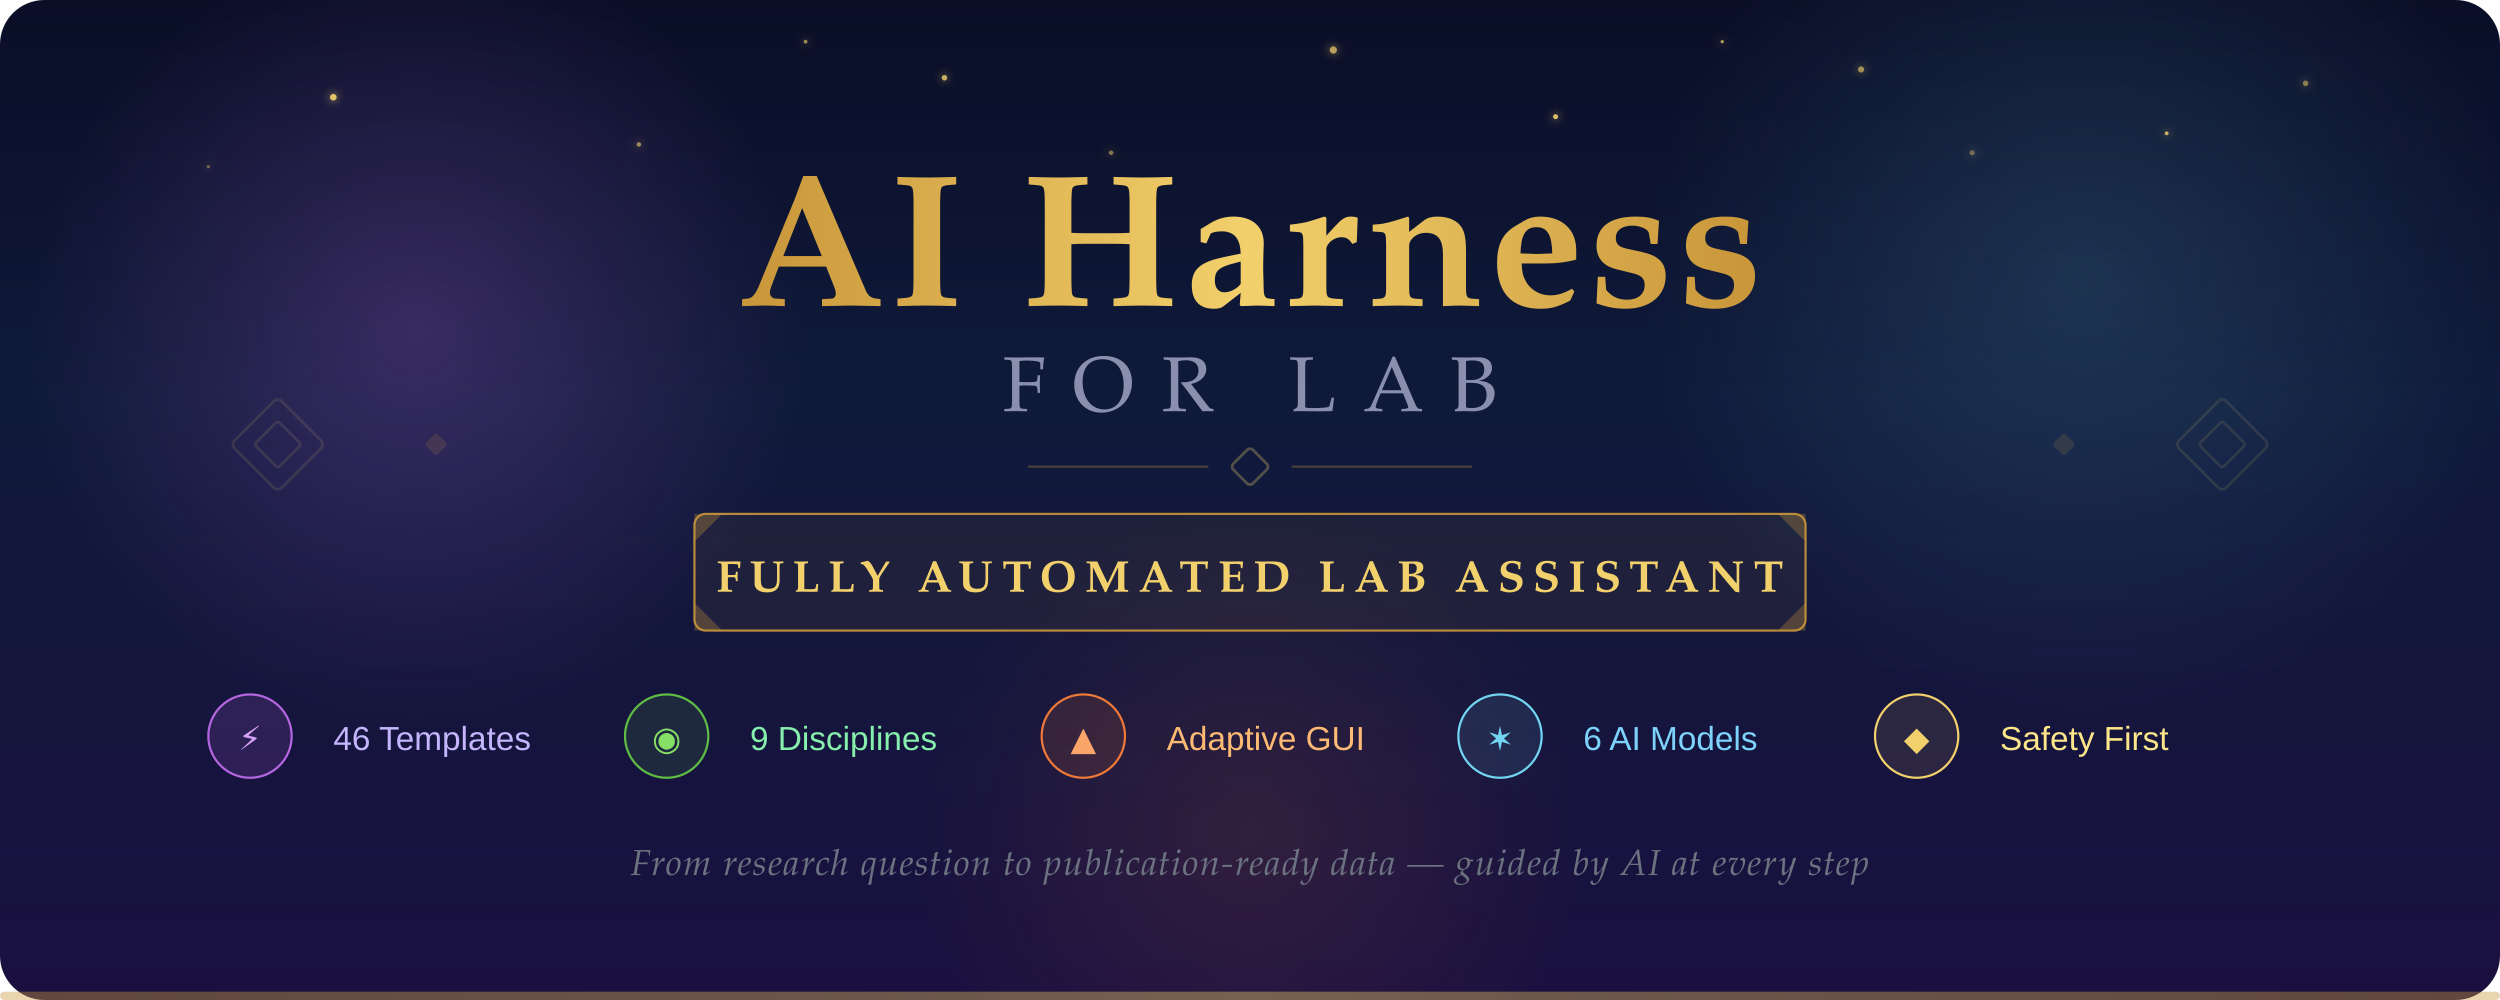
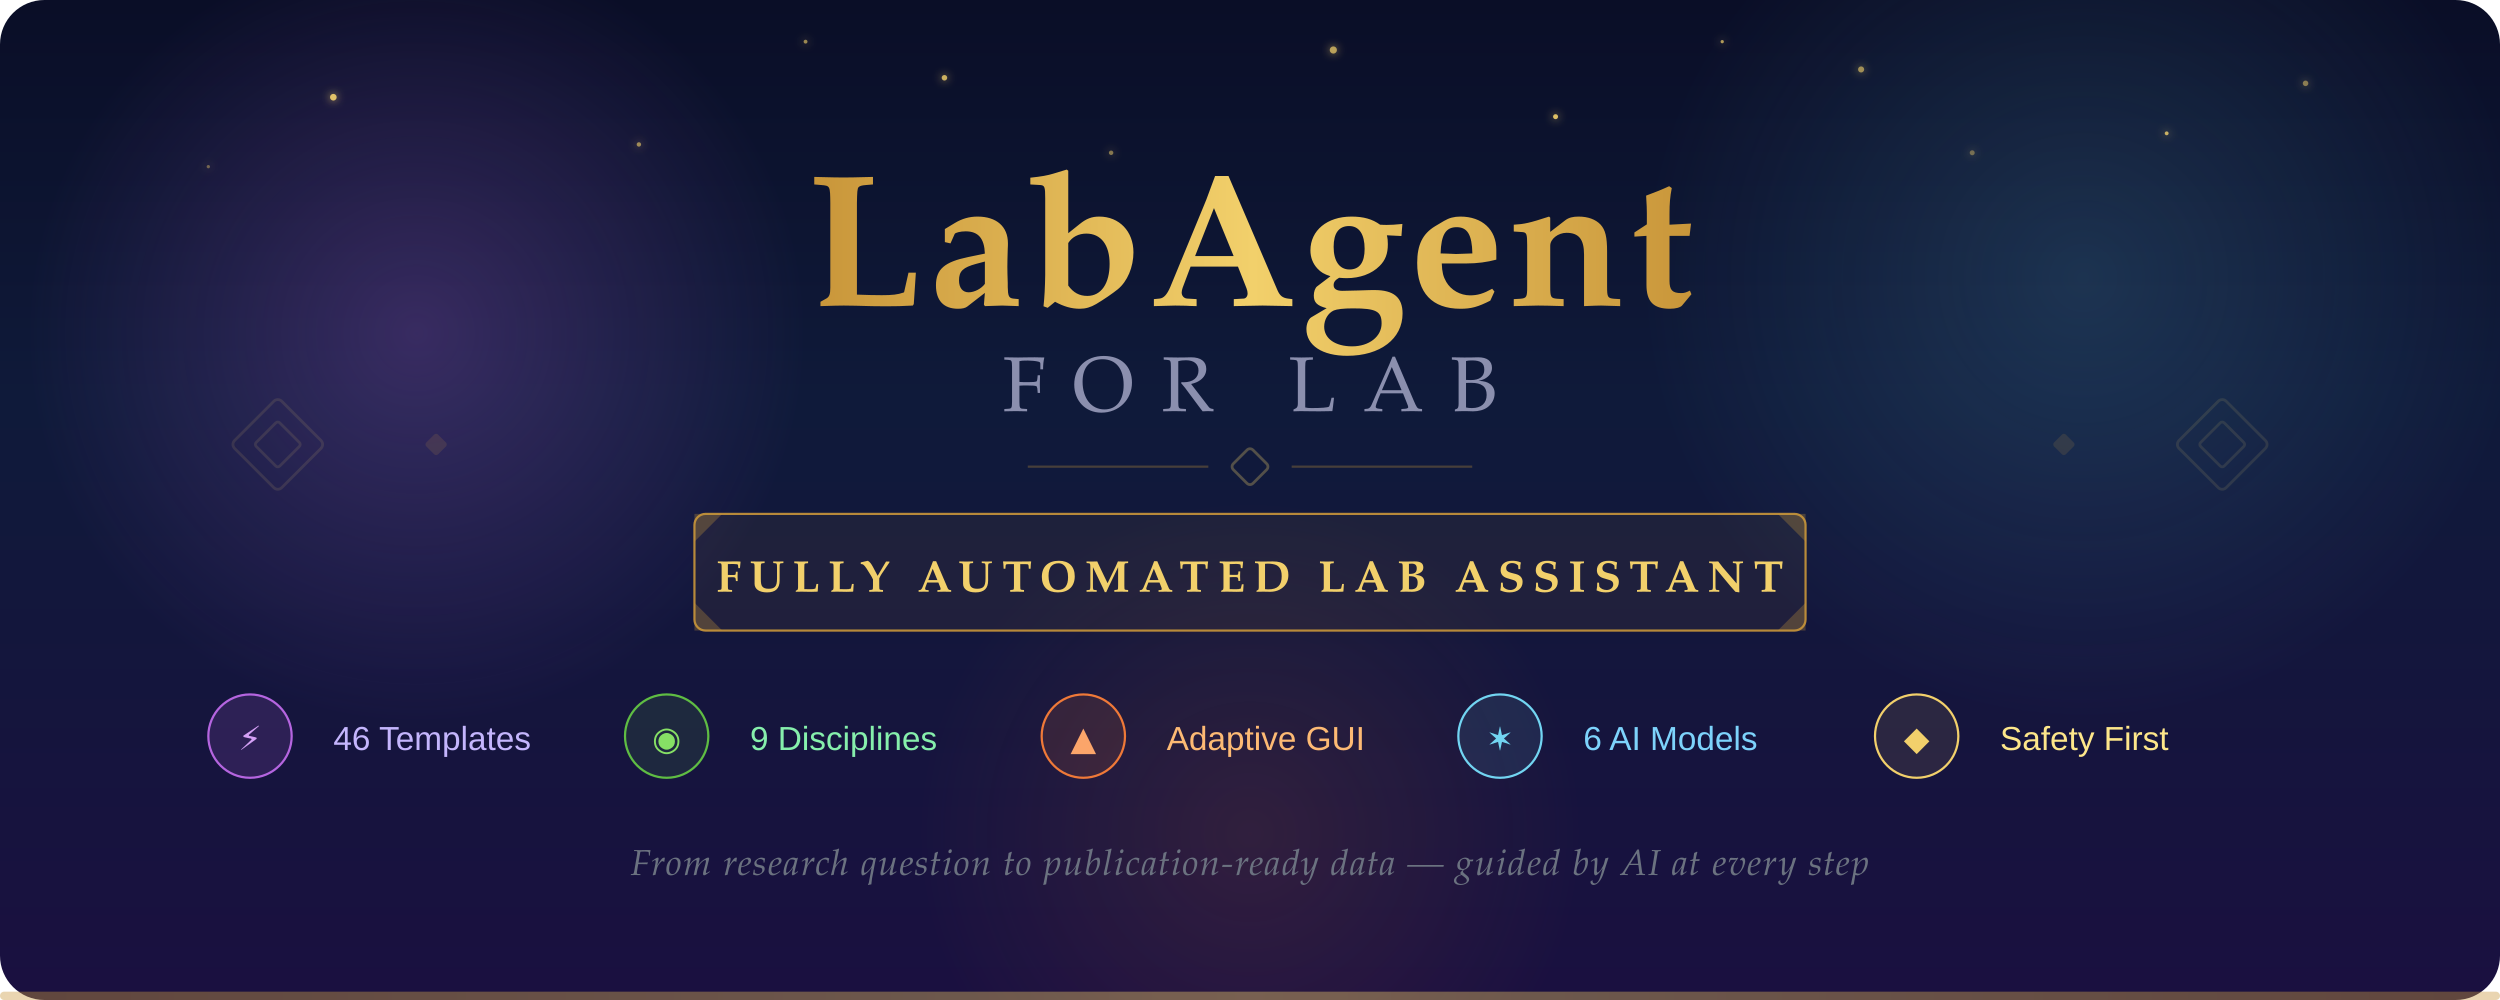
<svg xmlns="http://www.w3.org/2000/svg" viewBox="0 0 900 360">
  <defs>
    <linearGradient id="sky" x1="0%" y1="0%" x2="0%" y2="100%">
      <stop offset="0%" style="stop-color:#0a0e27" />
      <stop offset="40%" style="stop-color:#0f1a3a" />
      <stop offset="100%" style="stop-color:#1a1040" />
    </linearGradient>
    <linearGradient id="gold" x1="0%" y1="0%" x2="100%" y2="0%">
      <stop offset="0%" style="stop-color:#C9963A" />
      <stop offset="50%" style="stop-color:#F2D06B" />
      <stop offset="100%" style="stop-color:#C9963A" />
    </linearGradient>
    <radialGradient id="electro" cx="50%" cy="50%">
      <stop offset="0%" style="stop-color:#B565E0;stop-opacity:0.25" />
      <stop offset="100%" style="stop-color:#B565E0;stop-opacity:0" />
    </radialGradient>
    <radialGradient id="cryo" cx="50%" cy="50%">
      <stop offset="0%" style="stop-color:#72D5F2;stop-opacity:0.15" />
      <stop offset="100%" style="stop-color:#72D5F2;stop-opacity:0" />
    </radialGradient>
    <radialGradient id="pyro" cx="50%" cy="50%">
      <stop offset="0%" style="stop-color:#EF7938;stop-opacity:0.12" />
      <stop offset="100%" style="stop-color:#EF7938;stop-opacity:0" />
    </radialGradient>
    <filter id="starGlow">
      <feGaussianBlur stdDeviation="1.5" result="blur" />
      <feMerge>
        <feMergeNode in="blur" />
        <feMergeNode in="SourceGraphic" />
      </feMerge>
    </filter>
  </defs>
  <rect width="900" height="360" rx="16" fill="url(#sky)" />
  <circle cx="150" cy="120" r="140" fill="url(#electro)" />
  <circle cx="750" cy="100" r="160" fill="url(#cryo)" />
  <circle cx="450" cy="300" r="120" fill="url(#pyro)" />
  <g fill="#F2D06B" filter="url(#starGlow)">
    <circle cx="120" cy="35" r="1.2" opacity="0.9" />
    <circle cx="230" cy="52" r="0.8" opacity="0.6" />
    <circle cx="340" cy="28" r="1" opacity="0.8" />
    <circle cx="480" cy="18" r="1.3" opacity="0.7" />
    <circle cx="560" cy="42" r="0.9" opacity="0.9" />
    <circle cx="670" cy="25" r="1.1" opacity="0.6" />
    <circle cx="780" cy="48" r="0.7" opacity="0.8" />
    <circle cx="830" cy="30" r="1" opacity="0.5" />
    <circle cx="75" cy="60" r="0.6" opacity="0.4" />
    <circle cx="400" cy="55" r="0.8" opacity="0.5" />
    <circle cx="620" cy="15" r="0.6" opacity="0.7" />
    <circle cx="290" cy="15" r="0.7" opacity="0.6" />
    <circle cx="710" cy="55" r="0.9" opacity="0.4" />
  </g>
  <g transform="translate(100, 160) rotate(45)" opacity="0.12" stroke="#F2D06B" stroke-width="1" fill="none">
    <rect x="-12" y="-12" width="24" height="24" rx="2" />
    <rect x="-6" y="-6" width="12" height="12" rx="1" />
  </g>
  <g transform="translate(800, 160) rotate(45)" opacity="0.12" stroke="#F2D06B" stroke-width="1" fill="none">
    <rect x="-12" y="-12" width="24" height="24" rx="2" />
    <rect x="-6" y="-6" width="12" height="12" rx="1" />
  </g>
  <g opacity="0.15">
    <line x1="160" y1="160" x2="320" y2="160" stroke="url(#gold)" stroke-width="0.8" />
    <line x1="580" y1="160" x2="740" y2="160" stroke="url(#gold)" stroke-width="0.8" />
    <rect x="154" y="157" width="6" height="6" rx="1" fill="#C9963A" transform="rotate(45 157 160)" />
    <rect x="740" y="157" width="6" height="6" rx="1" fill="#C9963A" transform="rotate(45 743 160)" />
  </g>
  <text x="450" y="110" text-anchor="middle" font-family="'Palatino Linotype', 'Book Antiqua', Palatino, Georgia, serif" font-size="68" font-weight="700" fill="url(#gold)" letter-spacing="2">
-     AI Harness
+     LabAgent
  </text>
  <text x="450" y="148" text-anchor="middle" font-family="'Palatino Linotype', 'Book Antiqua', Palatino, Georgia, serif" font-size="28" font-weight="400" fill="#8B8FAE" letter-spacing="10">
    FOR LAB
  </text>
  <g transform="translate(450, 168)" opacity="0.3">
    <line x1="-80" y1="0" x2="-15" y2="0" stroke="#C9963A" stroke-width="0.8" />
    <line x1="15" y1="0" x2="80" y2="0" stroke="#C9963A" stroke-width="0.8" />
    <rect x="-5" y="-5" width="10" height="10" rx="1.5" fill="none" stroke="#F2D06B" stroke-width="1" transform="rotate(45 0 0)" />
  </g>
  <rect x="250" y="185" width="400" height="42" rx="4" fill="rgba(201,150,58,0.08)" stroke="#C9963A" stroke-width="0.8" opacity="0.9" />
  <path d="M250 185 L260 185 L250 195 Z" fill="#C9963A" opacity="0.3" />
  <path d="M650 185 L640 185 L650 195 Z" fill="#C9963A" opacity="0.3" />
  <path d="M250 227 L260 227 L250 217 Z" fill="#C9963A" opacity="0.3" />
  <path d="M650 227 L640 227 L650 217 Z" fill="#C9963A" opacity="0.3" />
  <text x="450" y="213" text-anchor="middle" font-family="'Palatino Linotype', Georgia, serif" font-size="16" font-weight="600" fill="#F2D06B" letter-spacing="3">
    FULLY AUTOMATED LAB ASSISTANT
  </text>
  <g transform="translate(0, 250)">
    <g transform="translate(70, 0)">
      <circle cx="20" cy="15" r="15" fill="rgba(181,101,224,0.15)" stroke="#B565E0" stroke-width="0.8" />
      <text x="20" y="20" text-anchor="middle" font-family="Georgia, serif" font-size="12" fill="#D4A0F5">⚡</text>
      <text x="50" y="20" font-family="'Segoe UI', Arial" font-size="12" fill="#C4B5FD">46 Templates</text>
    </g>
    <g transform="translate(220, 0)">
      <circle cx="20" cy="15" r="15" fill="rgba(95,189,67,0.12)" stroke="#5FBD43" stroke-width="0.8" />
      <text x="20" y="20" text-anchor="middle" font-family="Georgia, serif" font-size="12" fill="#86E065">◉</text>
      <text x="50" y="20" font-family="'Segoe UI', Arial" font-size="12" fill="#86EFAC">9 Disciplines</text>
    </g>
    <g transform="translate(370, 0)">
      <circle cx="20" cy="15" r="15" fill="rgba(239,121,56,0.12)" stroke="#EF7938" stroke-width="0.8" />
      <text x="20" y="20" text-anchor="middle" font-family="Georgia, serif" font-size="12" fill="#FBA56A">▲</text>
      <text x="50" y="20" font-family="'Segoe UI', Arial" font-size="12" fill="#FDBA74">Adaptive GUI</text>
    </g>
    <g transform="translate(520, 0)">
      <circle cx="20" cy="15" r="15" fill="rgba(114,213,242,0.1)" stroke="#72D5F2" stroke-width="0.8" />
      <text x="20" y="20" text-anchor="middle" font-family="Georgia, serif" font-size="12" fill="#72D5F2">✶</text>
      <text x="50" y="20" font-family="'Segoe UI', Arial" font-size="12" fill="#7DD3FC">6 AI Models</text>
    </g>
    <g transform="translate(670, 0)">
      <circle cx="20" cy="15" r="15" fill="rgba(242,208,107,0.1)" stroke="#F2D06B" stroke-width="0.8" />
      <text x="20" y="20" text-anchor="middle" font-family="Georgia, serif" font-size="12" fill="#F2D06B">◆</text>
      <text x="50" y="20" font-family="'Segoe UI', Arial" font-size="12" fill="#FDE68A">Safety First</text>
    </g>
  </g>
  <text x="450" y="315" text-anchor="middle" font-family="'Palatino Linotype', Georgia, serif" font-size="13" fill="#6B7280" font-style="italic" letter-spacing="0.5">
    From research question to publication-ready data — guided by AI at every step
  </text>
  <rect x="0" y="357" width="900" height="3" rx="1.5" fill="url(#gold)" opacity="0.4" />
</svg>
